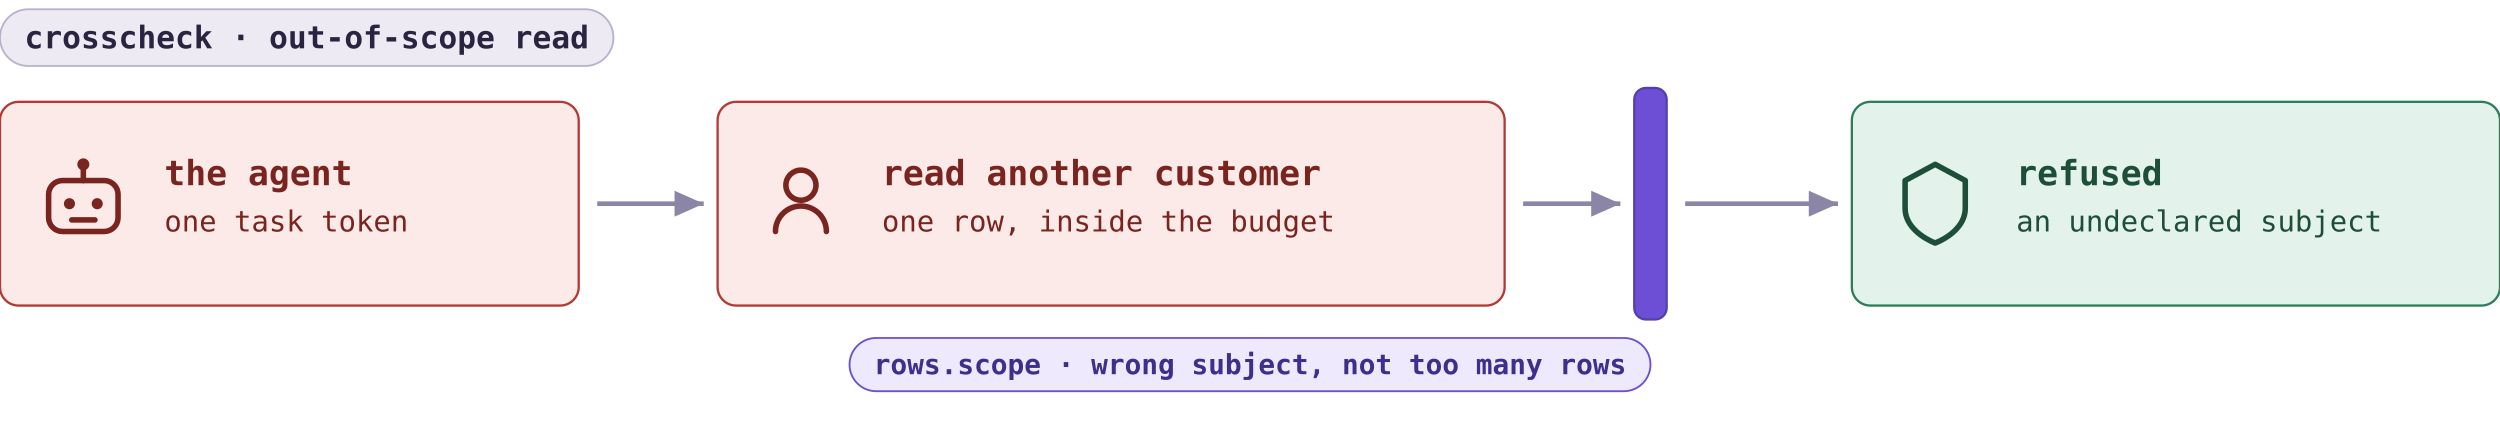
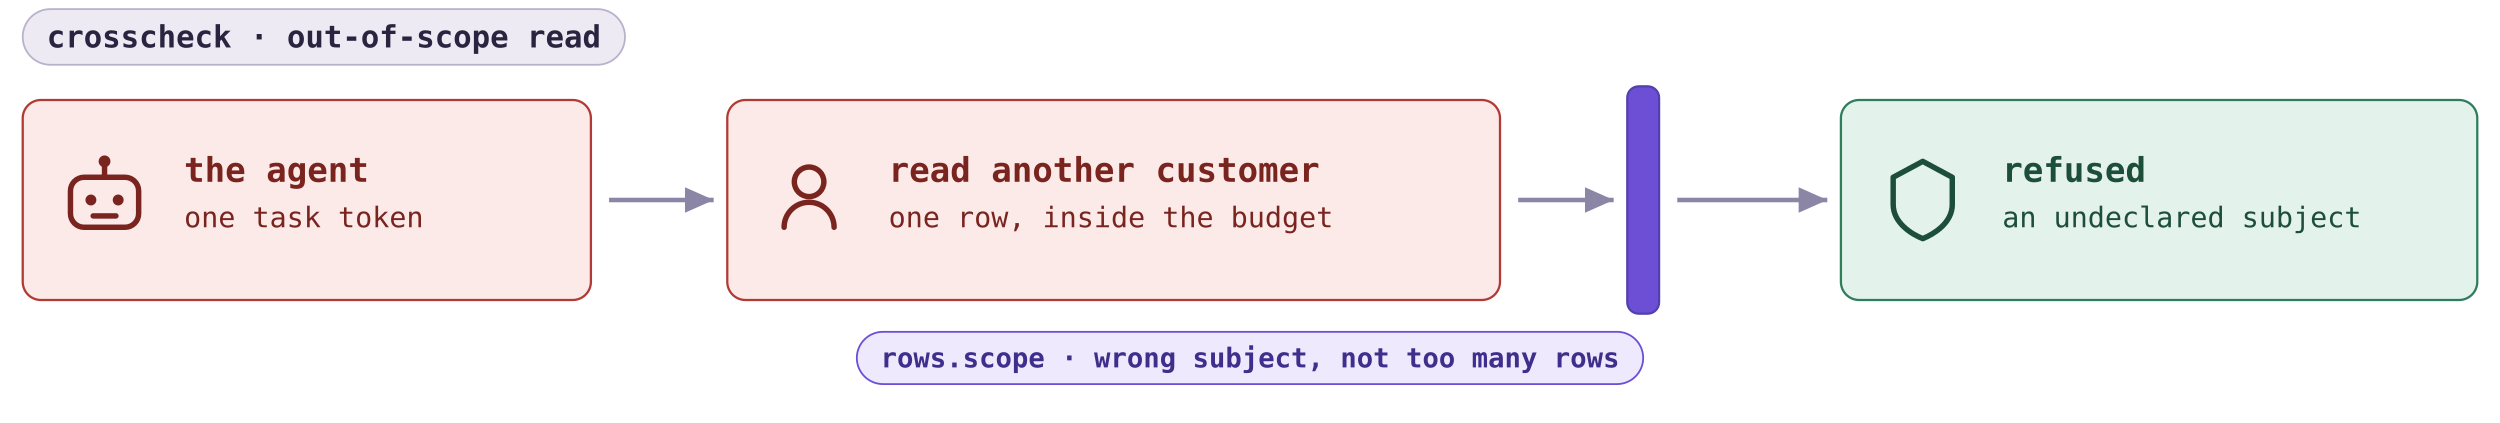
- <svg xmlns="http://www.w3.org/2000/svg" viewBox="0 0 1080 186" width="1080" height="186" role="img" aria-label="crosscheck · out-of-scope read: read another customer, one row, inside the budget; rows.scope gives refused, an undeclared subject">
+ <svg xmlns="http://www.w3.org/2000/svg" viewBox="-10 0 1100 186" width="1100" height="186" role="img" aria-label="crosscheck · out-of-scope read: read another customer, one row, inside the budget; rows.scope gives refused, an undeclared subject">
  <defs>
    <marker id="arrow" viewBox="0 0 10 10" refX="9" refY="5" markerWidth="7" markerHeight="7" orient="auto">
      <path d="M0,1 L9,5 L0,9 z" fill="#8B85A6" />
    </marker>
  </defs>
  <rect x="0.0" y="4.0" width="265.0" height="24.5" rx="12.2" fill="#EDEAF4" stroke="#B9B2CC" stroke-width="0.8" />
  <text x="132.5" y="16.2" fill="#2A2440" font-family="ui-monospace, SFMono-Regular, Menlo, Consolas, monospace" font-size="13.5" font-weight="600" text-anchor="middle" dominant-baseline="central">crosscheck · out-of-scope read</text>
  <rect x="0" y="44" width="250" height="88" rx="8" fill="#FBEAE8" stroke="#B23A34" />
  <rect x="21" y="78.0" width="30" height="22" rx="6" fill="none" stroke="#7A241F" stroke-width="2.4" stroke-linecap="round" stroke-linejoin="round" />
  <path d="M36.0,72.0 L36.0,78.0" fill="none" stroke="#7A241F" stroke-width="2.4" stroke-linecap="round" stroke-linejoin="round" />
  <circle cx="36.0" cy="71.0" r="2.6" fill="#7A241F" />
  <circle cx="30.0" cy="88.0" r="2.4" fill="#7A241F" />
  <circle cx="42.0" cy="88.0" r="2.4" fill="#7A241F" />
  <path d="M31.0,95.0 L41.0,95.0" fill="none" stroke="#7A241F" stroke-width="2.4" stroke-linecap="round" stroke-linejoin="round" />
  <text x="71" y="80.0" fill="#7A241F" font-family="ui-monospace, SFMono-Regular, Menlo, Consolas, monospace" font-size="15" font-weight="600">the agent</text>
  <text x="71" y="100.0" fill="#7A241F" font-family="ui-monospace, SFMono-Regular, Menlo, Consolas, monospace" font-size="12.5">one task token</text>
  <rect x="310" y="44" width="340" height="88" rx="8" fill="#FBEAE8" stroke="#B23A34" />
  <circle cx="346.0" cy="80.0" r="6.5" fill="none" stroke="#7A241F" stroke-width="2.4" stroke-linecap="round" stroke-linejoin="round" />
  <path d="M335.0,100.0 a11,11 0 0 1 22,0" fill="none" stroke="#7A241F" stroke-width="2.4" stroke-linecap="round" stroke-linejoin="round" />
  <text x="381" y="80.0" fill="#7A241F" font-family="ui-monospace, SFMono-Regular, Menlo, Consolas, monospace" font-size="15" font-weight="600">read another customer</text>
  <text x="381" y="100.0" fill="#7A241F" font-family="ui-monospace, SFMono-Regular, Menlo, Consolas, monospace" font-size="12.5">one row, inside the budget</text>
  <rect x="800" y="44" width="280" height="88" rx="8" fill="#E3F2EB" stroke="#2E7D5B" />
  <path d="M836.0,71.0 L849,78.0 V90.0 C849,98.0 841.0,103.0 836.0,105.0 C831.0,103.0 823,98.0 823,90.0 V78.0 Z" fill="none" stroke="#1D4E39" stroke-width="2.4" stroke-linecap="round" stroke-linejoin="round" />
  <text x="871" y="80.0" fill="#1D4E39" font-family="ui-monospace, SFMono-Regular, Menlo, Consolas, monospace" font-size="15" font-weight="600">refused</text>
  <text x="871" y="100.0" fill="#1D4E39" font-family="ui-monospace, SFMono-Regular, Menlo, Consolas, monospace" font-size="12.5">an undeclared subject</text>
  <rect x="706" y="38" width="14" height="100" rx="5" fill="#6D4FD6" stroke="#5340AE" />
  <path d="M258,88.0 L304,88.0" fill="none" stroke="#8B85A6" stroke-width="2" marker-end="url(#arrow)" />
  <path d="M658,88.0 L700,88.0" fill="none" stroke="#8B85A6" stroke-width="2" marker-end="url(#arrow)" />
  <path d="M728,88.0 L794,88.0" fill="none" stroke="#8B85A6" stroke-width="2" marker-end="url(#arrow)" />
  <rect x="367.0" y="146.0" width="346.0" height="23.0" rx="11.5" fill="#EEE9FC" stroke="#6D4FD6" stroke-width="0.8" />
  <text x="540.0" y="157.5" fill="#3F2E8C" font-family="ui-monospace, SFMono-Regular, Menlo, Consolas, monospace" font-size="12" font-weight="600" text-anchor="middle" dominant-baseline="central">rows.scope · wrong subject, not too many rows</text>
</svg>
